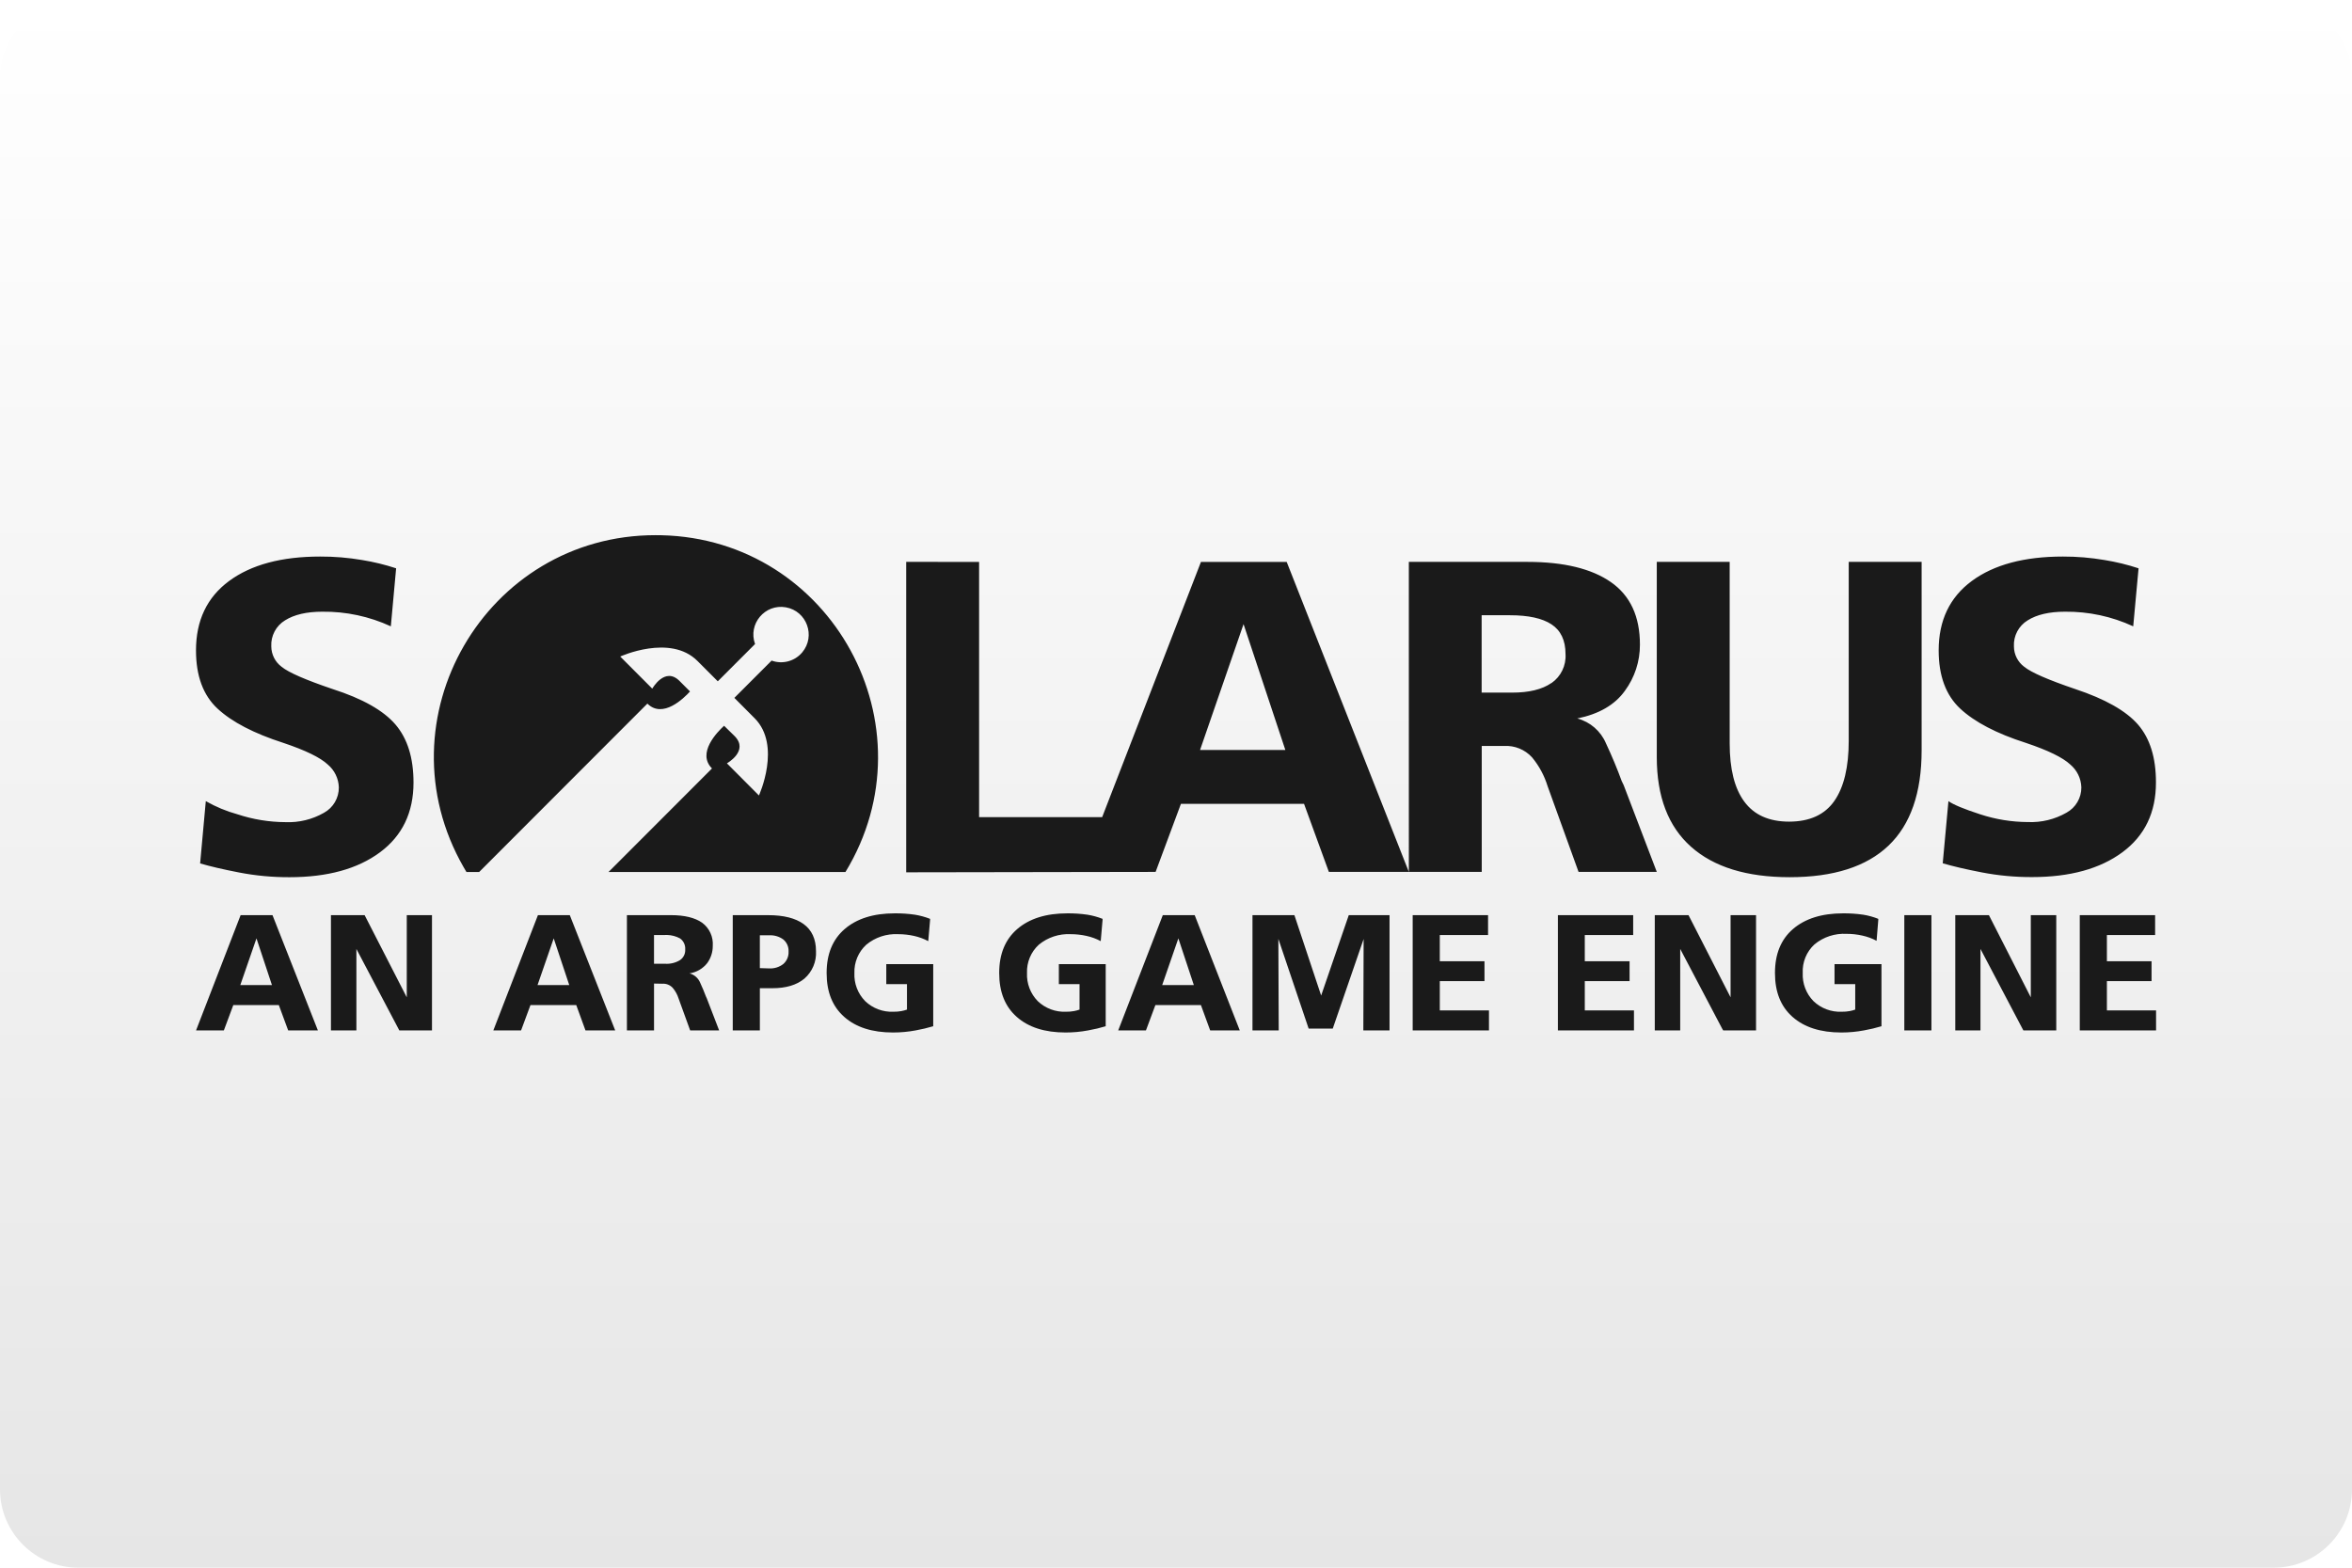
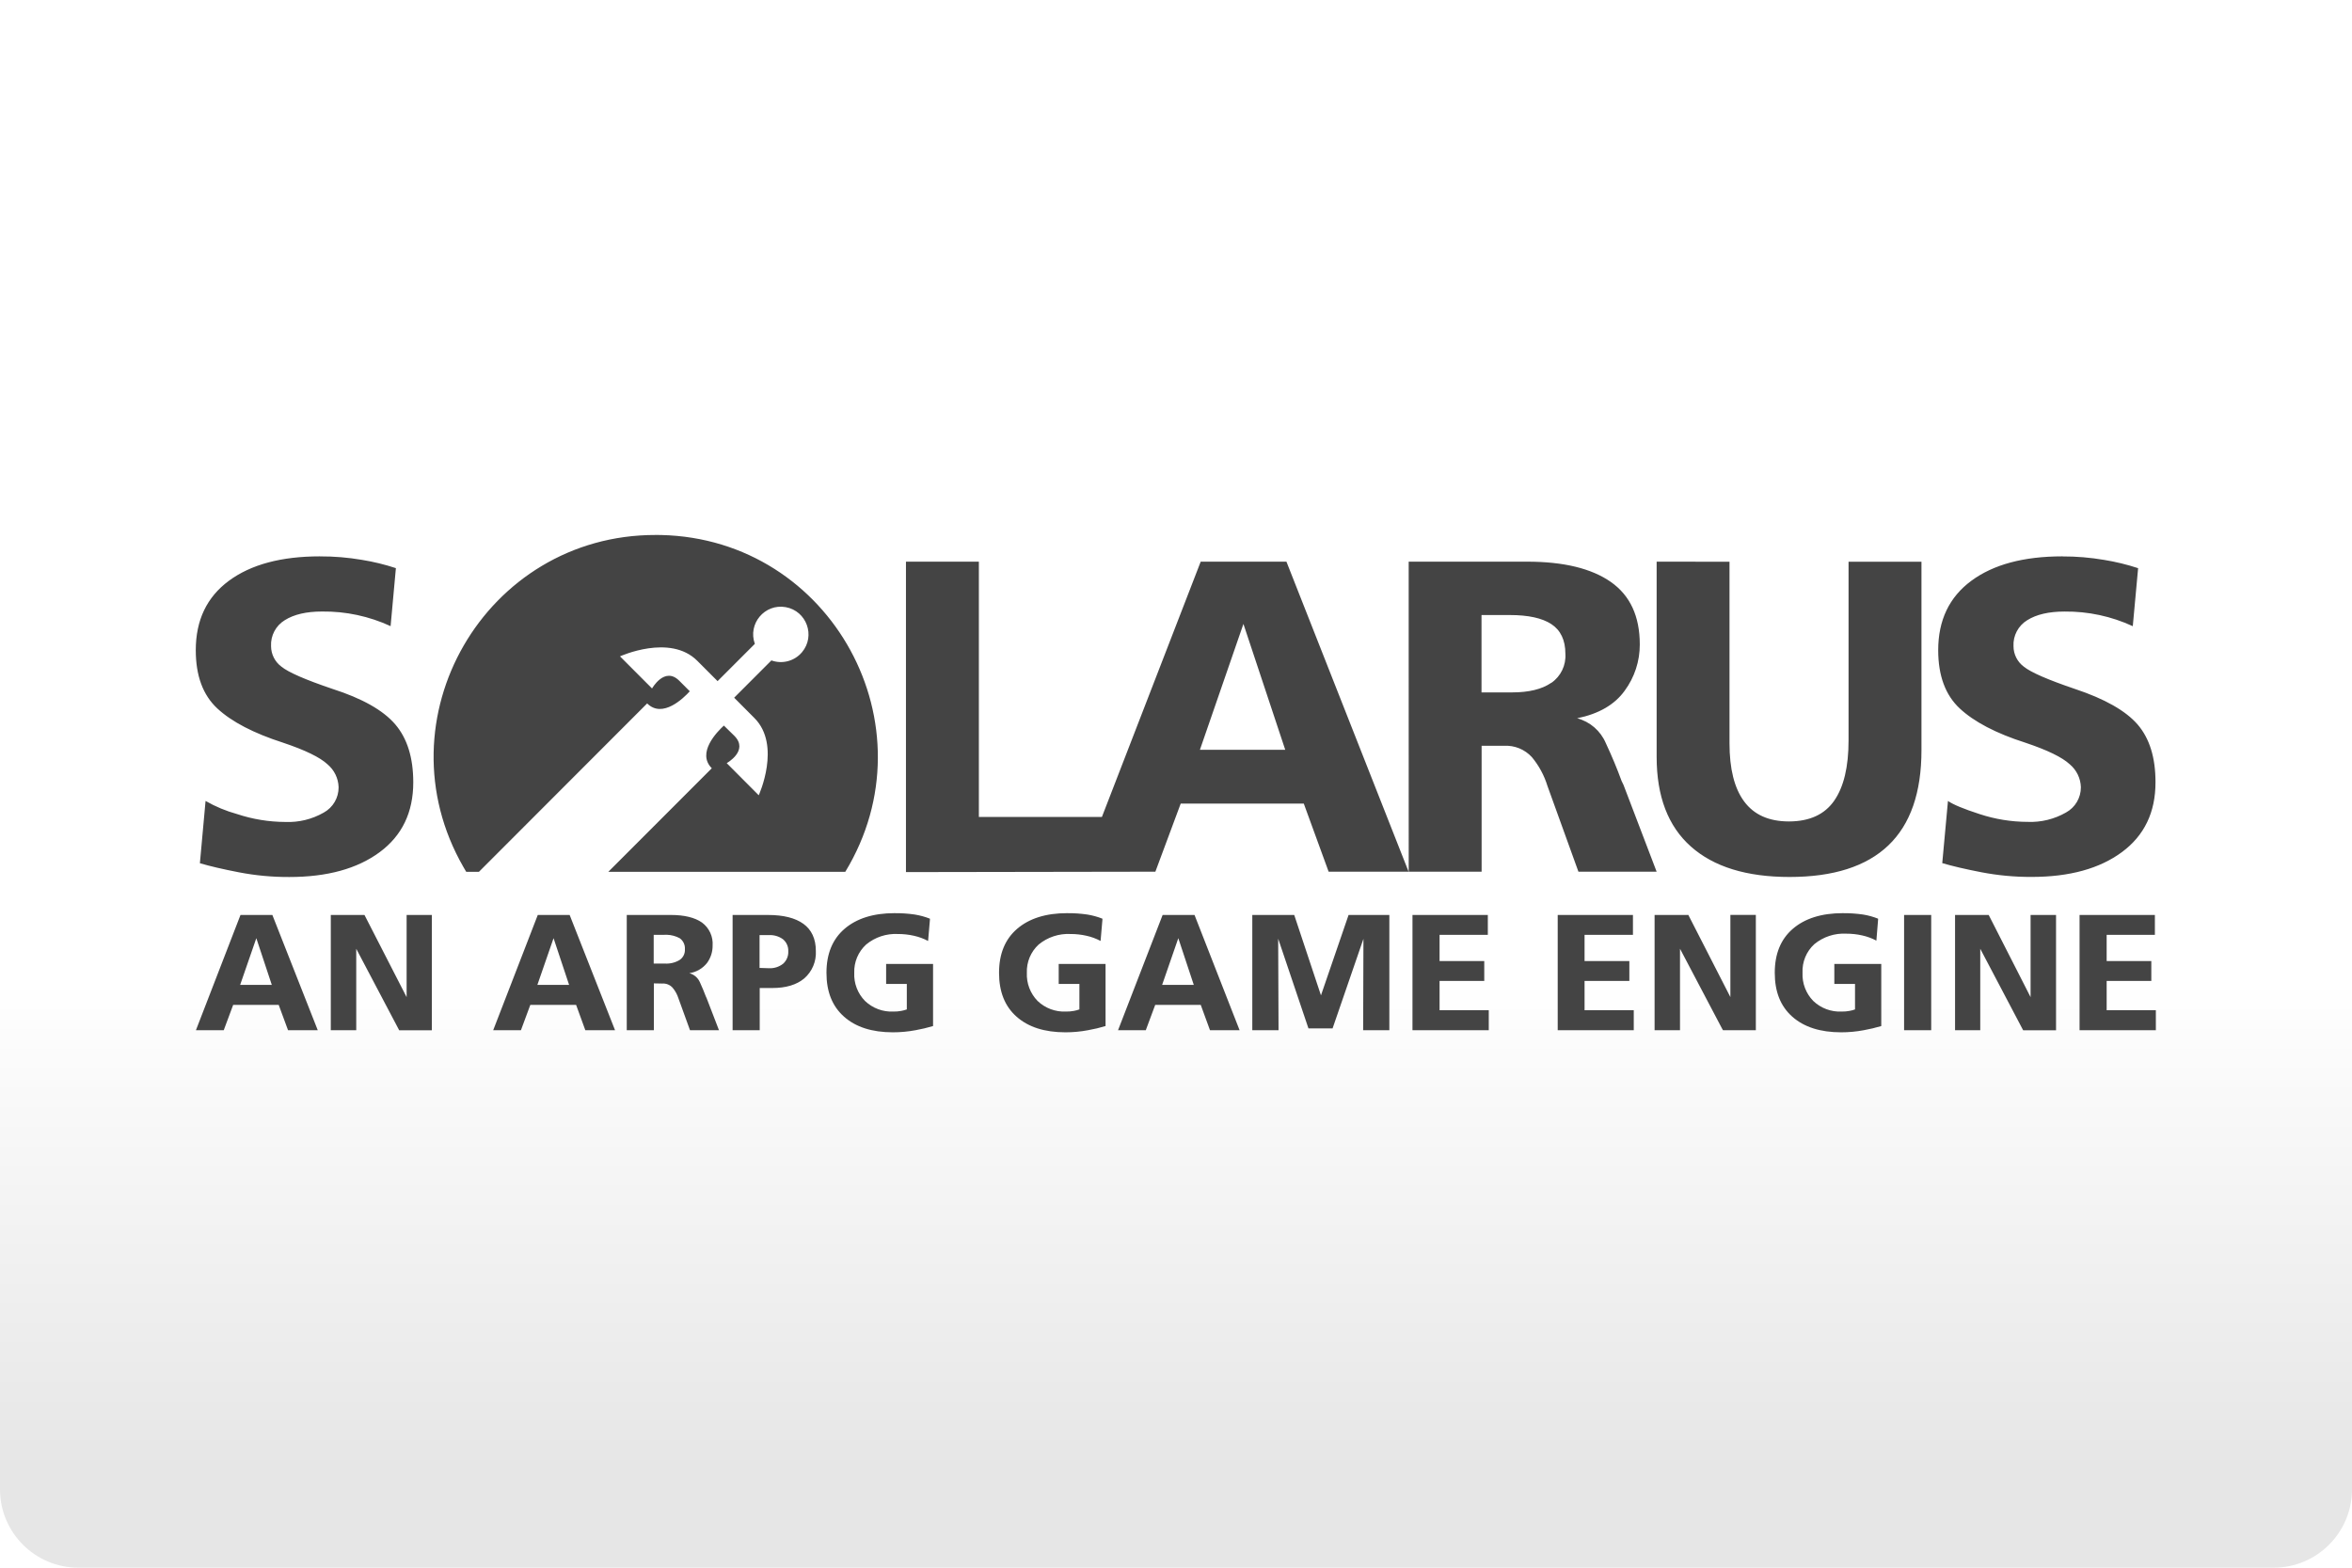
<svg xmlns="http://www.w3.org/2000/svg" width="480" height="320" version="1.1" viewBox="0 0 480 320">
  <defs>
-     <linearGradient id="a" x1="81.598" x2="81.598" y2="84.667" gradientTransform="matrix(3.7795 0 0 3.7795 -.00025177 0)" gradientUnits="userSpaceOnUse">
+     <linearGradient id="a" x2="0" y1="200" y2="300" gradientUnits="userSpaceOnUse">
      <stop stop-color="#fff" offset="0" />
      <stop stop-color="#e6e6e6" offset="1" />
    </linearGradient>
  </defs>
-   <rect x="-0" y="9.1553e-8" width="480" height="320" ry="16" fill="url(#a)" stroke-linecap="square" stroke-linejoin="round" stroke-width="2" style="paint-order:stroke fill markers" />
-   <path d="m133.85 109.24c-34.778-0.052-56.568 37.608-39.224 67.789 0.186 0.323 0.376 0.645 0.568 0.965h2.595l34.331-34.372c3.142 3.136 7.45-1.101 8.7-2.48l-2.154-2.157c-2.991-2.976-5.549 1.583-5.549 1.583l-6.54-6.555s10.205-4.661 15.755 0.897c1.985 1.994 3.285 3.299 4.155 4.161l7.606-7.611c-1.482-4.089 2.011-8.251 6.288-7.493 4.277 0.761 6.131 5.872 3.335 9.2-1.524 1.815-4.02 2.482-6.244 1.675l-7.603 7.611 4.128 4.146c5.559 5.555 0.888 15.773 0.888 15.773l-6.537-6.558s4.553-2.536 1.58-5.555l-2.157-2.113c-1.376 1.259-5.606 5.573-2.465 8.712l-21.12 21.141h48.355c18.085-29.749-2.779-67.941-37.553-68.746-0.379-9e-3 -0.758-0.014-1.136-0.012zm-68.511 4.365c-7.885 0-14.079 1.663-18.584 4.989-4.505 3.327-6.756 8.049-6.756 14.166 0 5.204 1.466 9.167 4.401 11.89 2.934 2.723 7.409 5.053 13.423 6.987 4.506 1.511 7.524 2.98 9.055 4.407a6.327 6.335 0 0 1 2.273 4.676 5.838 5.844 0 0 1-3.033 5.185 14.555 14.572 0 0 1-7.848 1.912 31.611 31.648 0 0 1-9.825-1.607 27.936 27.969 0 0 1-6.445-2.681l-1.157 12.713c2.056 0.609 4.715 1.227 7.975 1.858a53.095 53.155 0 0 0 10.272 0.956c7.732 0 13.881-1.689 18.448-5.072s6.851-8.134 6.851-14.252c0-5.024-1.226-8.97-3.681-11.84-2.455-2.87-6.732-5.285-12.831-7.242-5.508-1.866-8.971-3.375-10.39-4.53a5.221 5.227 0 0 1-2.122-4.179 5.854 5.861 0 0 1 2.805-5.312c1.867-1.176 4.409-1.767 7.603-1.767a32.456 32.494 0 0 1 13.989 2.986l1.08-11.843a45.044 45.097 0 0 0-6.934-1.69 49.561 49.621 0 0 0-8.567-0.71zm355.65 0c-7.885 0-14.079 1.663-18.584 4.989-4.505 3.327-6.759 8.049-6.759 14.166 0 5.201 1.478 9.167 4.401 11.89 2.923 2.723 7.393 5.075 13.391 6.987 4.505 1.511 7.524 2.98 9.055 4.407a6.327 6.335 0 0 1 2.273 4.676 5.829 5.836 0 0 1-3.042 5.17 14.555 14.572 0 0 1-7.848 1.909 31.603 31.639 0 0 1-9.781-1.589c-3.261-1.057-5.424-1.954-6.454-2.681l-1.166 12.686c2.053 0.609 4.703 1.227 7.973 1.861a53.027 53.087 0 0 0 10.257 0.956c7.732 0 13.881-1.692 18.448-5.075 4.567-3.383 6.847-8.134 6.836-14.252 0.011-5.012-1.204-8.942-3.649-11.79-2.45-2.819-6.726-5.241-12.825-7.265-5.499-1.869-8.971-3.38-10.39-4.53a5.195 5.201 0 0 1-2.119-4.179 5.854 5.861 0 0 1 2.802-5.312c1.867-1.176 4.409-1.767 7.603-1.767a32.38 32.418 0 0 1 13.941 2.986l1.089-11.843a45.286 45.339 0 0 0-6.937-1.69 49.561 49.621 0 0 0-8.514-0.71zm-236.05 1.089v63.364l50.899-0.083 5.17-13.897h25.121l5.069 13.897h16.32l-24.929-63.28h-17.495l-20.165 52.108h-25.113v-52.108zm102.58 63.28h14.877v-25.704h4.554a7.147 7.155 0 0 1 5.709 2.317 16.963 16.982 0 0 1 3.169 5.862l6.327 17.525h15.965l-6.759-17.711-0.397-0.82c-0.901-2.475-1.972-5.048-3.217-7.715a8.803 8.813 0 0 0-5.848-5.072c4.421-0.902 7.653-2.778 9.697-5.625a15.772 15.79 0 0 0 3.084-9.446c0-5.751-1.97-10.003-5.913-12.755-3.942-2.752-9.616-4.131-17.022-4.137h-24.228zm50.6-63.28v39.851c0 8.052 2.329 14.15 6.987 18.294 4.657 4.144 11.366 6.215 20.129 6.215 8.943 0 15.668-2.146 20.174-6.443 4.505-4.297 6.759-10.783 6.759-19.454v-38.464h-14.876v36.494c0 5.39-0.978 9.491-2.933 12.299-1.954 2.808-5.025 4.218-9.215 4.229-4.114 0-7.154-1.363-9.165-4.087s-2.983-6.681-2.983-11.89v-37.045zm-35.743 10.893h5.803c3.751 0 6.565 0.618 8.449 1.853 1.884 1.235 2.865 3.258 2.865 6.049a6.673 6.681 0 0 1-2.856 5.936h-0.033c-1.901 1.311-4.587 1.953-7.966 1.953h-6.262zm-48.59 1.811 8.531 25.692h-17.41zm-71.199 59.036c-4.334 0-7.737 1.082-10.195 3.196-2.458 2.114-3.693 5.099-3.693 8.981 0 3.882 1.199 6.844 3.59 8.958 2.399 2.126 5.72 3.187 9.961 3.187a25.022 25.051 0 0 0 4.646-0.432 32.456 32.494 0 0 0 3.557-0.846v-12.684h-9.579v4.084h4.223v5.202a7.476 7.485 0 0 1-1.13 0.302 8.059 8.069 0 0 1-1.631 0.136 7.848 7.857 0 0 1-5.762-2.157 7.679 7.688 0 0 1-2.205-5.75 7.476 7.485 0 0 1 2.424-5.777 9.436 9.447 0 0 1 6.505-2.148 14.665 14.682 0 0 1 3.235 0.355 11.438 11.452 0 0 1 2.906 1.065l0.373-4.312v-0.237a15.206 15.223 0 0 0-3.092-0.846 27.311 27.343 0 0 0-4.131-0.278zm35.219 0c-4.342 0-7.737 1.082-10.195 3.196-2.458 2.114-3.693 5.099-3.693 8.981 0 3.882 1.19 6.844 3.581 8.958 2.399 2.126 5.72 3.187 9.961 3.187a24.802 24.831 0 0 0 4.637-0.432 31.113 31.149 0 0 0 3.557-0.846v-12.684h-9.561v4.084h4.223v5.202a7.087 7.096 0 0 1-1.125 0.302 8.169 8.178 0 0 1-1.631 0.136 7.856 7.865 0 0 1-5.768-2.157 7.713 7.721 0 0 1-2.199-5.75 7.442 7.451 0 0 1 2.409-5.777 9.47 9.481 0 0 1 6.513-2.148 14.699 14.716 0 0 1 3.226 0.355 11.151 11.164 0 0 1 2.897 1.065l0.373-4.312v-0.237a14.783 14.801 0 0 0-3.084-0.846 27.193 27.225 0 0 0-4.122-0.278zm158.32 0c-4.342 0-7.745 1.082-10.204 3.196-2.458 2.114-3.684 5.099-3.684 8.981 0 3.882 1.19 6.844 3.581 8.958 2.405 2.126 5.729 3.187 9.97 3.187a24.777 24.806 0 0 0 4.628-0.432 31.113 31.149 0 0 0 3.557-0.846v-12.684h-9.579v4.084h4.223v5.202a6.505 6.512 0 0 1-1.116 0.302 8.203 8.212 0 0 1-1.637 0.136 7.848 7.857 0 0 1-5.762-2.157 7.713 7.721 0 0 1-2.199-5.75 7.442 7.451 0 0 1 2.4-5.845 9.461 9.472 0 0 1 6.54-2.148 14.589 14.606 0 0 1 3.226 0.355 11.328 11.342 0 0 1 2.906 1.065l0.346-4.244v-0.237a14.606 14.623 0 0 0-3.066-0.846 27.396 27.428 0 0 0-4.131-0.278zm-327.02 0.37-9.097 23.529h5.676l1.927-5.176h9.292l1.909 5.176h6.064l-9.265-23.529zm18.434 0v23.529h5.193v-16.634l8.567 16.261 0.192 0.373h6.668v-23.529h-5.146v16.773l-8.6-16.773zm42.24 0-9.1 23.529h5.661l1.918-5.176h9.343l1.885 5.176h6.064l-9.265-23.529zm18.161 0v23.529h5.534v-9.564l1.699 0.033a2.61 2.613 0 0 1 2.119 0.846 6.234 6.242 0 0 1 1.193 2.166l2.365 6.519h5.913l-2.533-6.579-0.145-0.305c-0.355-0.922-0.734-1.878-1.198-2.868a3.269 3.273 0 0 0-2.172-1.894 5.643 5.65 0 0 0 3.616-2.098 5.863 5.87 0 0 0 1.13-3.501 5.381 5.387 0 0 0-2.178-4.747c-1.461-1.015-3.582-1.539-6.345-1.539zm21.6 0v23.529h5.534v-8.617h2.518c2.81 6e-3 5.001-0.648 6.573-1.962a6.918 6.927 0 0 0 2.365-5.617c0-2.478-0.88-4.321-2.536-5.522-1.656-1.201-4.07-1.811-7.229-1.811zm87.764 0-9.1 23.529h5.661l1.927-5.176h9.292l1.891 5.176h6.04l-9.2-23.529zm18.303 0v23.529h5.356l-0.074-18.691 6.182 18.318h4.918l6.301-18.291-0.059 18.664h5.347v-23.529h-8.321l-5.635 16.409-5.457-16.409zm32.694 0v23.529h15.569v-4.093h-10.035v-5.972h9.121v-4.051h-9.121v-5.362h9.849v-4.051zm29.635 0v23.529h15.524v-4.093h-10.035v-5.972h9.141v-4.051h-9.141v-5.362h9.875v-4.051zm19.774 0v23.529h5.188v-16.637l8.558 16.264 0.219 0.373h6.7v-23.529h-5.197v16.773l-8.582-16.773zm50.925 0v23.529h5.534v-23.529zm10.399 0v23.529h5.143v-16.634l8.558 16.261 0.201 0.373h6.709v-23.529h-5.197v16.773l-8.547-16.773zm25.409 0v23.529h15.569v-4.093h-10.035v-5.972h9.115v-4.051h-9.115v-5.362h9.843v-4.051zm-288.28 4.043a5.913 5.92 0 0 1 2.619 0.704 2.534 2.537 0 0 1 1.056 2.249 2.441 2.444 0 0 1-1.089 2.199 5.204 5.21 0 0 1-2.965 0.728h-2.314v-5.871h2.146a5.913 5.92 0 0 1 0.547-9e-3zm18.907 0.068h1.885a4.503 4.508 0 0 1 2.897 0.846 3.007 3.011 0 0 1 1.08 2.471 3.168 3.172 0 0 1-1.065 2.536 4.317 4.322 0 0 1-2.912 0.906l-1.885-0.059zm-102.73 0.627 3.161 9.538h-6.463zm60.661 0 3.175 9.538h-6.478zm127.48 0 3.16 9.538h-6.463z" fill="#1a1a1a" stroke-width=".845" />
-   <style type="text/css">.st0{fill:#FC0C18;}
- 	.st1{fill:#FC0C18;}</style>
+   <rect width="480" height="320" ry="16" fill="url(#a)" />
+   <path d="m133.8 109.2c-34.78-0.052-56.57 37.61-39.22 67.79 0.186 0.323 0.376 0.645 0.568 0.965h2.595l34.33-34.37c3.142 3.136 7.45-1.101 8.7-2.48l-2.154-2.157c-2.991-2.976-5.549 1.583-5.549 1.583l-6.54-6.555s10.2-4.661 15.76 0.897c1.985 1.994 3.285 3.299 4.155 4.161l7.606-7.611c-1.482-4.089 2.011-8.251 6.288-7.493 4.277 0.761 6.131 5.872 3.335 9.2-1.524 1.815-4.02 2.482-6.244 1.675l-7.602 7.611 4.128 4.146c5.559 5.555 0.888 15.77 0.888 15.77l-6.537-6.558s4.553-2.536 1.58-5.555l-2.157-2.113c-1.376 1.259-5.606 5.573-2.465 8.712l-21.12 21.14h48.36c18.08-29.75-2.779-67.94-37.55-68.75-0.379-9e-3 -0.758-0.014-1.136-0.012zm-68.51 4.365c-7.884 0-14.08 1.663-18.58 4.989-4.505 3.327-6.756 8.048-6.756 14.17 0 5.204 1.466 9.167 4.4 11.89 2.934 2.723 7.409 5.053 13.42 6.987 4.506 1.511 7.524 2.98 9.055 4.406a6.327 6.335 0 0 1 2.273 4.676 5.838 5.844 0 0 1-3.033 5.185 14.56 14.57 0 0 1-7.848 1.912 31.61 31.65 0 0 1-9.825-1.607 27.94 27.97 0 0 1-6.445-2.681l-1.157 12.71c2.056 0.609 4.715 1.227 7.975 1.858a53.1 53.16 0 0 0 10.27 0.956c7.732 0 13.88-1.689 18.45-5.072s6.851-8.134 6.851-14.25c0-5.024-1.226-8.97-3.681-11.84-2.455-2.87-6.732-5.285-12.83-7.242-5.508-1.866-8.971-3.375-10.39-4.53a5.221 5.227 0 0 1-2.122-4.179 5.854 5.861 0 0 1 2.805-5.312c1.867-1.176 4.409-1.767 7.602-1.767a32.46 32.49 0 0 1 13.99 2.986l1.08-11.84a45.04 45.1 0 0 0-6.934-1.69 49.56 49.62 0 0 0-8.567-0.71zm355.6 0c-7.884 0-14.08 1.663-18.58 4.989-4.505 3.327-6.759 8.048-6.759 14.17 0 5.201 1.478 9.167 4.4 11.89 2.923 2.723 7.393 5.076 13.39 6.987 4.505 1.511 7.524 2.98 9.055 4.406a6.327 6.335 0 0 1 2.273 4.676 5.829 5.836 0 0 1-3.042 5.17 14.56 14.57 0 0 1-7.848 1.909 31.6 31.64 0 0 1-9.781-1.589c-3.261-1.057-5.424-1.954-6.454-2.681l-1.166 12.69c2.053 0.609 4.703 1.227 7.972 1.861a53.03 53.09 0 0 0 10.26 0.956c7.732 0 13.88-1.692 18.45-5.075 4.567-3.383 6.847-8.134 6.836-14.25 0.011-5.012-1.204-8.942-3.649-11.79-2.45-2.819-6.726-5.241-12.82-7.265-5.499-1.869-8.971-3.38-10.39-4.53a5.195 5.201 0 0 1-2.119-4.179 5.854 5.861 0 0 1 2.802-5.312c1.867-1.176 4.409-1.767 7.602-1.767a32.38 32.42 0 0 1 13.94 2.986l1.089-11.84a45.29 45.34 0 0 0-6.937-1.69 49.56 49.62 0 0 0-8.514-0.71zm-236 1.089v63.36l50.9-0.083 5.17-13.9h25.12l5.069 13.9h16.32l-24.93-63.28h-17.5l-20.16 52.11h-25.11v-52.11zm102.6 63.28h14.88v-25.7h4.554a7.147 7.155 0 0 1 5.709 2.317 16.96 16.98 0 0 1 3.169 5.862l6.327 17.52h15.96l-6.759-17.71-0.397-0.82c-0.901-2.475-1.972-5.048-3.217-7.715a8.802 8.813 0 0 0-5.848-5.072c4.421-0.902 7.653-2.778 9.698-5.625a15.77 15.79 0 0 0 3.084-9.446c0-5.751-1.97-10-5.913-12.76-3.942-2.752-9.616-4.131-17.02-4.137h-24.23zm50.6-63.28v39.85c0 8.052 2.33 14.15 6.987 18.29 4.658 4.144 11.37 6.215 20.13 6.215 8.943 0 15.67-2.146 20.17-6.443 4.505-4.297 6.759-10.78 6.759-19.45v-38.46h-14.88v36.49c0 5.39-0.978 9.491-2.933 12.3-1.954 2.808-5.025 4.218-9.215 4.229-4.114 0-7.154-1.364-9.165-4.087s-2.983-6.681-2.983-11.89v-37.04zm-35.74 10.89h5.803c3.751 0 6.565 0.618 8.449 1.852 1.884 1.235 2.865 3.258 2.865 6.049a6.674 6.681 0 0 1-2.856 5.936h-0.033c-1.901 1.311-4.587 1.953-7.966 1.953h-6.262zm-48.59 1.811 8.532 25.69h-17.41zm-71.2 59.04c-4.334 0-7.737 1.082-10.2 3.196-2.458 2.114-3.693 5.099-3.693 8.981 0 3.882 1.199 6.844 3.59 8.958 2.399 2.126 5.72 3.187 9.961 3.187a25.02 25.05 0 0 0 4.646-0.432 32.46 32.49 0 0 0 3.557-0.846v-12.68h-9.579v4.084h4.223v5.202a7.476 7.485 0 0 1-1.13 0.302 8.059 8.068 0 0 1-1.631 0.136 7.848 7.857 0 0 1-5.762-2.157 7.679 7.688 0 0 1-2.205-5.75 7.476 7.485 0 0 1 2.424-5.777 9.436 9.447 0 0 1 6.505-2.148 14.66 14.68 0 0 1 3.234 0.355 11.44 11.45 0 0 1 2.906 1.065l0.373-4.312v-0.237a15.21 15.22 0 0 0-3.092-0.846 27.31 27.34 0 0 0-4.131-0.278zm35.22 0c-4.342 0-7.737 1.082-10.2 3.196-2.458 2.114-3.693 5.099-3.693 8.981 0 3.882 1.19 6.844 3.581 8.958 2.399 2.126 5.72 3.187 9.961 3.187a24.8 24.83 0 0 0 4.637-0.432 31.11 31.15 0 0 0 3.557-0.846v-12.68h-9.561v4.084h4.223v5.202a7.087 7.096 0 0 1-1.124 0.302 8.169 8.178 0 0 1-1.631 0.136 7.856 7.866 0 0 1-5.768-2.157 7.712 7.722 0 0 1-2.199-5.75 7.442 7.451 0 0 1 2.409-5.777 9.47 9.481 0 0 1 6.513-2.148 14.7 14.72 0 0 1 3.226 0.355 11.15 11.16 0 0 1 2.897 1.065l0.373-4.312v-0.237a14.78 14.8 0 0 0-3.084-0.846 27.19 27.22 0 0 0-4.122-0.278zm158.3 0c-4.342 0-7.745 1.082-10.2 3.196-2.458 2.114-3.684 5.099-3.684 8.981 0 3.882 1.19 6.844 3.581 8.958 2.405 2.126 5.729 3.187 9.97 3.187a24.78 24.81 0 0 0 4.628-0.432 31.11 31.15 0 0 0 3.557-0.846v-12.68h-9.579v4.084h4.223v5.202a6.505 6.512 0 0 1-1.116 0.302 8.203 8.212 0 0 1-1.636 0.136 7.848 7.857 0 0 1-5.762-2.157 7.712 7.722 0 0 1-2.199-5.75 7.442 7.451 0 0 1 2.4-5.845 9.461 9.472 0 0 1 6.54-2.148 14.59 14.61 0 0 1 3.226 0.355 11.33 11.34 0 0 1 2.906 1.065l0.346-4.244v-0.237a14.61 14.62 0 0 0-3.066-0.846 27.4 27.43 0 0 0-4.131-0.278zm-327 0.37-9.097 23.53h5.676l1.926-5.176h9.292l1.909 5.176h6.064l-9.266-23.53zm18.43 0v23.53h5.193v-16.63l8.567 16.26 0.192 0.373h6.668v-23.53h-5.146v16.77l-8.6-16.77zm42.24 0-9.1 23.53h5.661l1.918-5.176h9.343l1.885 5.176h6.064l-9.266-23.53zm18.16 0v23.53h5.534v-9.564l1.699 0.033a2.61 2.613 0 0 1 2.119 0.846 6.234 6.242 0 0 1 1.193 2.166l2.364 6.519h5.913l-2.533-6.579-0.145-0.305c-0.355-0.922-0.734-1.878-1.198-2.868a3.269 3.273 0 0 0-2.172-1.894 5.643 5.65 0 0 0 3.616-2.098 5.863 5.87 0 0 0 1.13-3.501 5.381 5.387 0 0 0-2.178-4.747c-1.461-1.015-3.582-1.539-6.345-1.539zm21.6 0v23.53h5.534v-8.617h2.518c2.81 6e-3 5.001-0.648 6.573-1.962a6.918 6.927 0 0 0 2.364-5.617c0-2.478-0.88-4.321-2.536-5.522-1.656-1.201-4.07-1.811-7.23-1.811zm87.76 0-9.1 23.53h5.661l1.926-5.176h9.292l1.891 5.176h6.04l-9.2-23.53zm18.3 0v23.53h5.356l-0.074-18.69 6.182 18.32h4.918l6.3-18.29-0.059 18.66h5.347v-23.53h-8.321l-5.634 16.41-5.457-16.41zm32.69 0v23.53h15.57v-4.093h-10.04v-5.972h9.121v-4.051h-9.121v-5.362h9.849v-4.051zm29.64 0v23.53h15.52v-4.093h-10.04v-5.972h9.141v-4.051h-9.141v-5.362h9.875v-4.051zm19.77 0v23.53h5.188v-16.64l8.558 16.26 0.219 0.373h6.7v-23.53h-5.196v16.77l-8.582-16.77zm50.92 0v23.53h5.534v-23.53zm10.4 0v23.53h5.143v-16.63l8.558 16.26 0.201 0.373h6.709v-23.53h-5.196v16.77l-8.547-16.77zm25.41 0v23.53h15.57v-4.093h-10.04v-5.972h9.115v-4.051h-9.115v-5.362h9.843v-4.051zm-288.3 4.043a5.913 5.92 0 0 1 2.619 0.704 2.534 2.537 0 0 1 1.056 2.249 2.441 2.444 0 0 1-1.089 2.199 5.204 5.21 0 0 1-2.965 0.728h-2.314v-5.871h2.146a5.913 5.92 0 0 1 0.547-9e-3zm18.91 0.068h1.885a4.503 4.508 0 0 1 2.897 0.846 3.007 3.011 0 0 1 1.08 2.471 3.168 3.172 0 0 1-1.065 2.536 4.317 4.322 0 0 1-2.912 0.905l-1.885-0.059zm-102.7 0.627 3.161 9.538h-6.463zm60.66 0 3.175 9.538h-6.478zm127.5 0 3.16 9.538h-6.463z" fill="#444" />
</svg>
